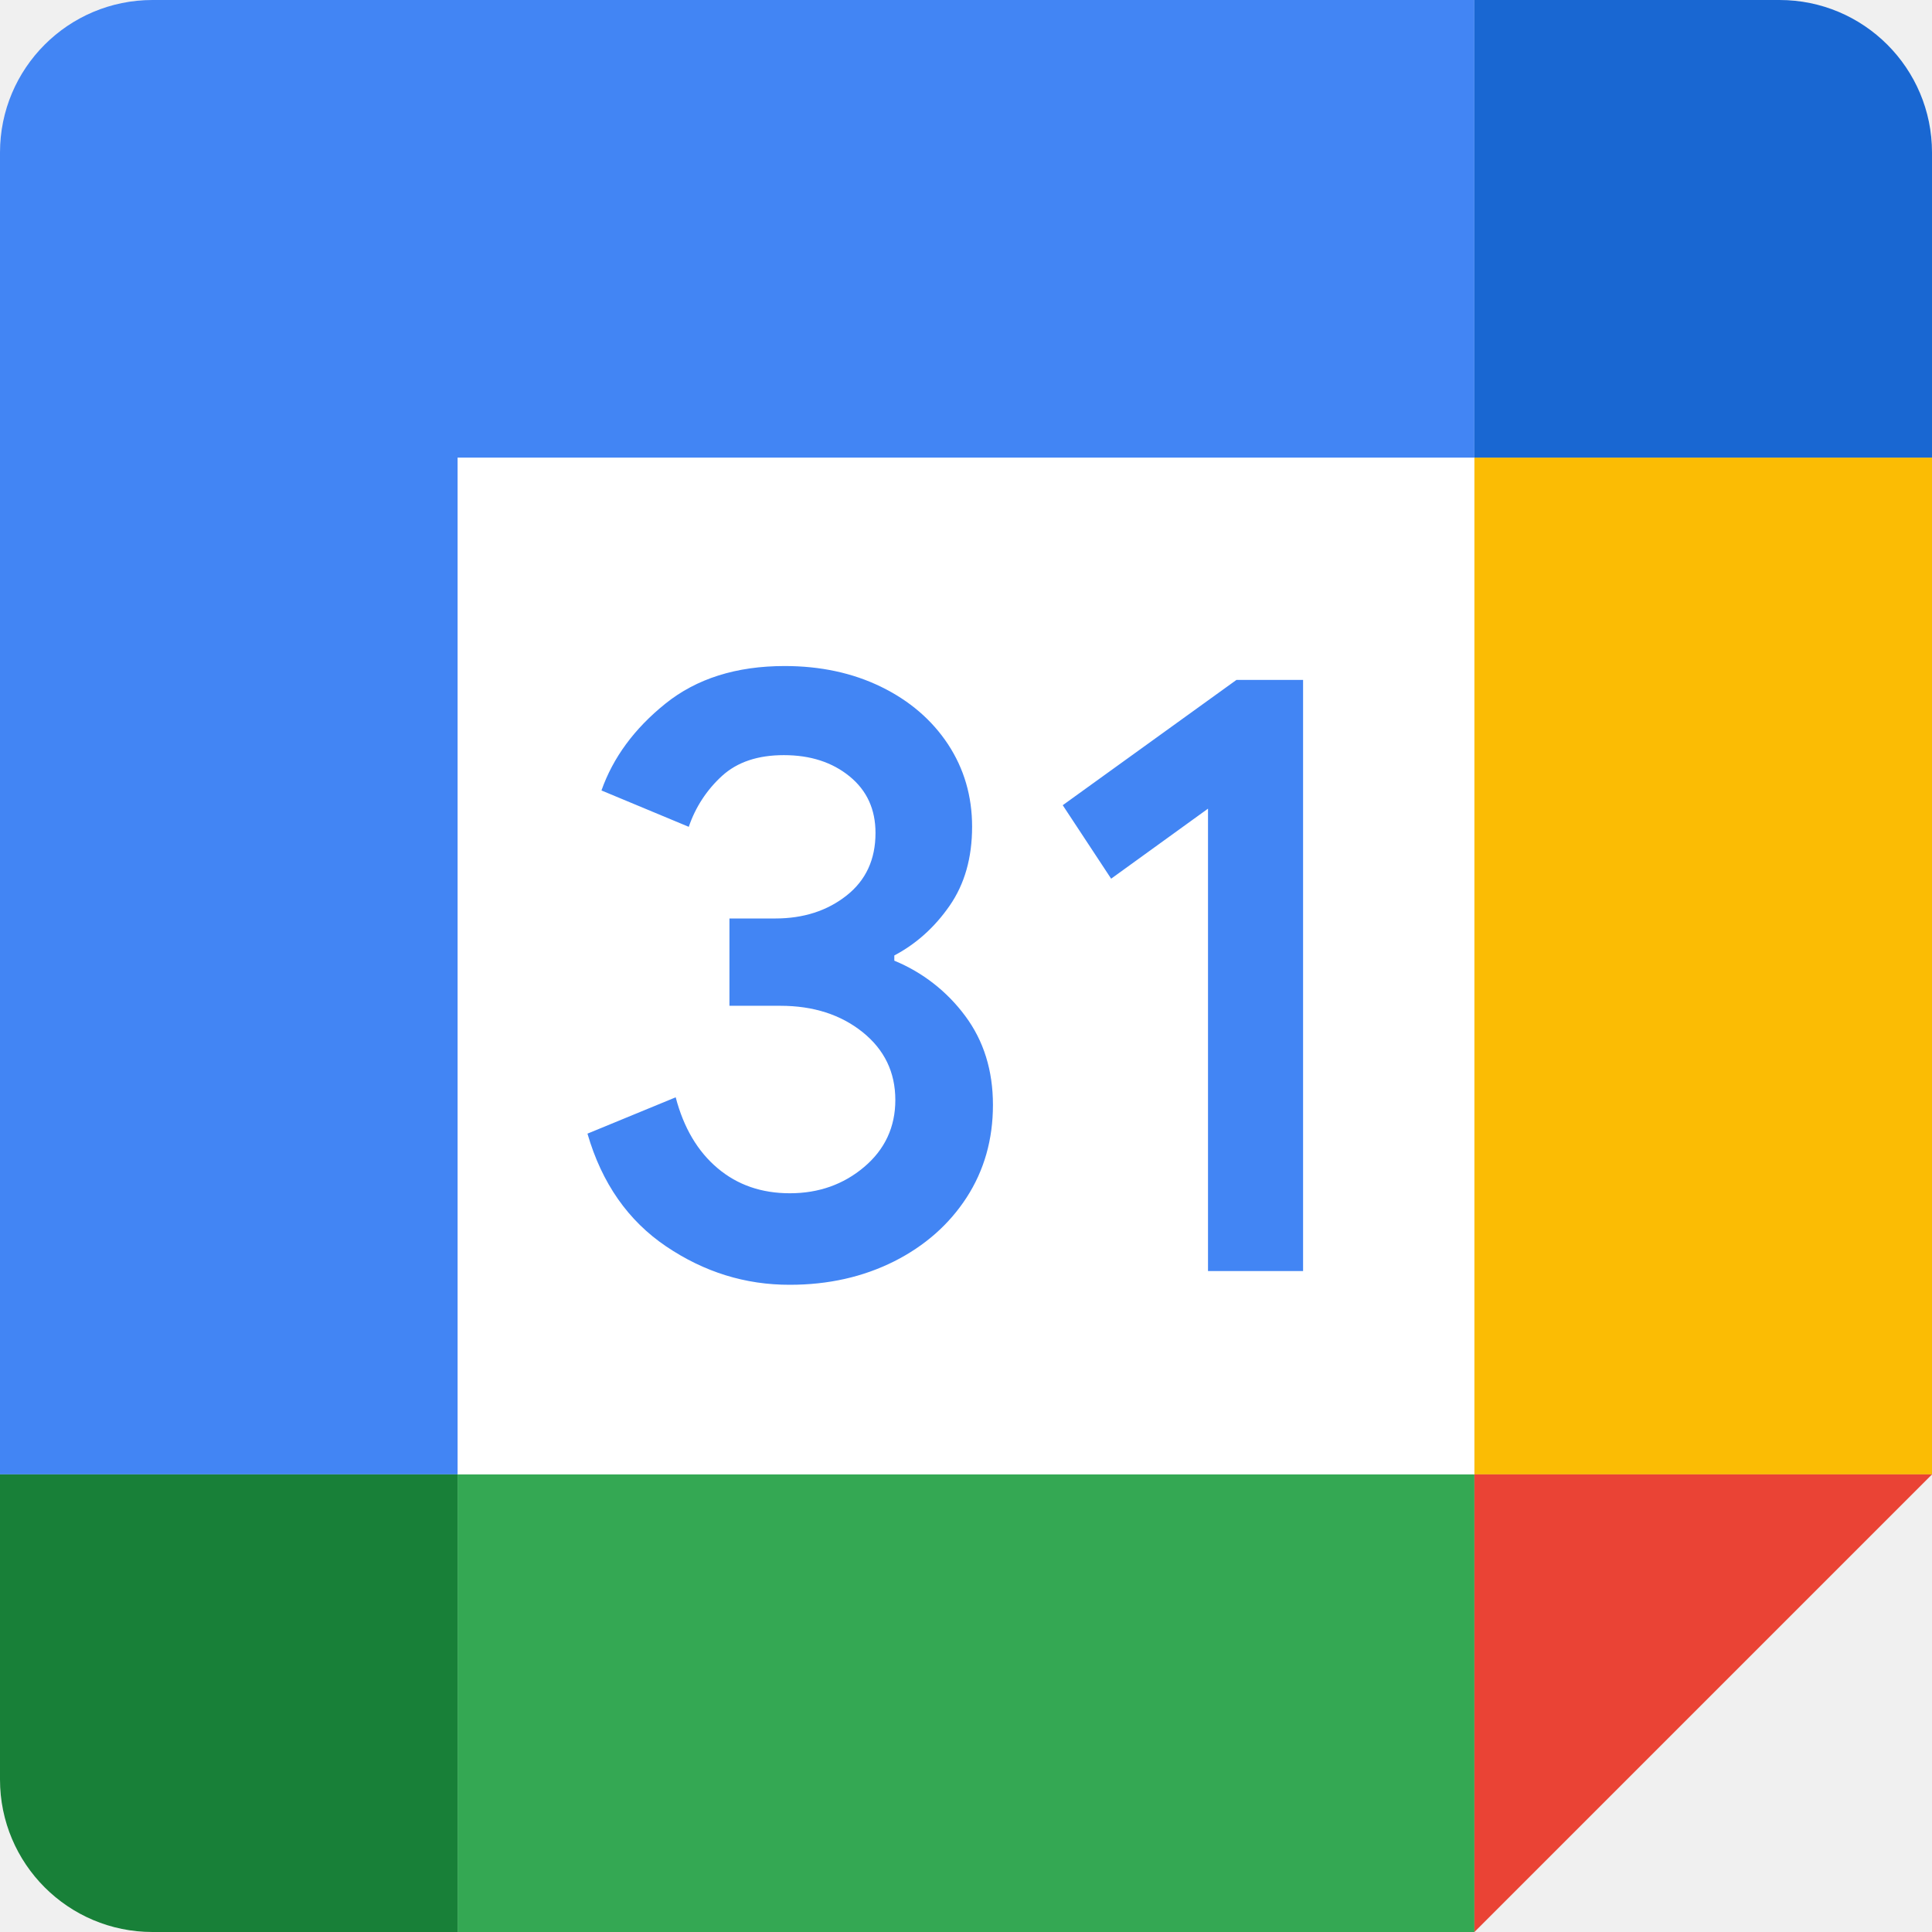
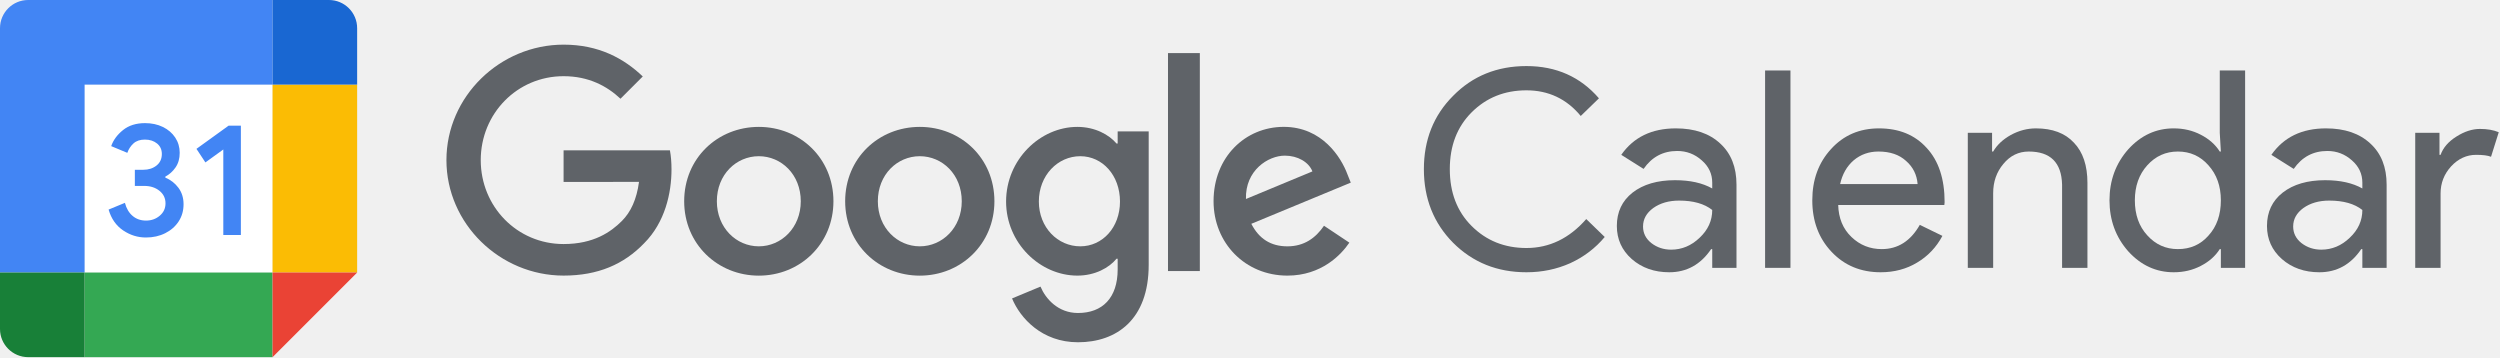
- <svg xmlns="http://www.w3.org/2000/svg" width="57" height="57" viewBox="0 0 57 57" fill="none">
-   <path d="M43.5 13.5H13.5V43.5H43.5V13.5Z" fill="white" />
-   <path d="M19.654 36.773C18.532 36.015 17.756 34.909 17.332 33.446L19.935 32.374C20.171 33.274 20.584 33.971 21.172 34.466C21.758 34.961 22.47 35.205 23.302 35.205C24.154 35.205 24.885 34.946 25.496 34.429C26.108 33.911 26.415 33.251 26.415 32.453C26.415 31.635 26.093 30.968 25.448 30.45C24.802 29.933 23.992 29.674 23.025 29.674H21.521V27.098H22.871C23.704 27.098 24.405 26.872 24.975 26.422C25.545 25.973 25.83 25.358 25.83 24.574C25.83 23.876 25.575 23.321 25.065 22.905C24.555 22.489 23.91 22.279 23.126 22.279C22.361 22.279 21.754 22.481 21.304 22.89C20.854 23.3 20.516 23.817 20.321 24.394L17.745 23.321C18.086 22.354 18.712 21.499 19.631 20.76C20.55 20.021 21.724 19.65 23.149 19.65C24.203 19.65 25.151 19.852 25.991 20.261C26.831 20.67 27.491 21.236 27.968 21.956C28.444 22.68 28.68 23.49 28.68 24.39C28.68 25.309 28.459 26.085 28.016 26.723C27.574 27.36 27.03 27.848 26.385 28.189V28.343C27.218 28.686 27.941 29.25 28.477 29.974C29.021 30.705 29.295 31.579 29.295 32.599C29.295 33.619 29.036 34.53 28.519 35.329C28.001 36.127 27.285 36.758 26.378 37.215C25.466 37.672 24.442 37.905 23.306 37.905C21.99 37.909 20.775 37.53 19.654 36.773ZM35.64 23.858L32.782 25.924L31.354 23.756L36.48 20.059H38.445V37.5H35.64V23.858Z" fill="#4285F4" />
-   <path d="M43.5 43.5H13.5V57H43.5V43.5Z" fill="#34A853" />
-   <path d="M43.5 0H4.5C2.014 0 0 2.014 0 4.5V43.5H13.5V13.5H43.5V0Z" fill="#4285F4" />
-   <path d="M0 43.5V52.5C0 54.986 2.014 57 4.5 57H13.5V43.5H0Z" fill="#188038" />
-   <path d="M57 13.5H43.5V43.5H57V13.5Z" fill="#FBBC04" />
-   <path d="M57 13.5V4.5C57 2.014 54.986 0 52.5 0H43.5V13.5H57Z" fill="#1967D2" />
-   <path d="M43.5 57L57 43.5H43.5V57Z" fill="#EA4335" />
+ <svg xmlns="http://www.w3.org/2000/svg" width="168" height="24" viewBox="0 0 168 24" fill="none">
+   <path d="M18.316 5.684H5.684V18.316H18.316V5.684Z" fill="white" />
+   <path d="M8.275 15.483C7.803 15.164 7.476 14.698 7.298 14.083L8.394 13.631C8.493 14.01 8.667 14.304 8.915 14.512C9.161 14.72 9.461 14.823 9.812 14.823C10.17 14.823 10.478 14.714 10.735 14.496C10.993 14.278 11.122 14.001 11.122 13.664C11.122 13.32 10.986 13.039 10.715 12.821C10.443 12.603 10.102 12.494 9.695 12.494H9.062V11.409H9.63C9.98 11.409 10.276 11.315 10.516 11.125C10.756 10.936 10.876 10.677 10.876 10.347C10.876 10.053 10.768 9.819 10.554 9.644C10.339 9.469 10.067 9.38 9.737 9.38C9.415 9.38 9.159 9.466 8.97 9.638C8.781 9.81 8.638 10.028 8.556 10.271L7.472 9.819C7.615 9.412 7.879 9.052 8.266 8.741C8.653 8.43 9.147 8.274 9.747 8.274C10.191 8.274 10.59 8.359 10.944 8.531C11.297 8.703 11.575 8.942 11.776 9.245C11.976 9.549 12.076 9.891 12.076 10.27C12.076 10.656 11.983 10.983 11.796 11.252C11.61 11.52 11.381 11.725 11.109 11.869V11.934C11.46 12.078 11.765 12.316 11.991 12.62C12.22 12.928 12.335 13.296 12.335 13.726C12.335 14.155 12.226 14.539 12.008 14.875C11.79 15.212 11.488 15.477 11.106 15.669C10.723 15.862 10.291 15.96 9.813 15.96C9.259 15.962 8.747 15.802 8.275 15.483ZM15.006 10.045L13.803 10.915L13.202 10.003L15.36 8.446H16.187V15.79H15.006V10.045Z" fill="#4285F4" />
+   <path d="M18.316 18.316H5.684V24H18.316V18.316Z" fill="#34A853" />
+   <path d="M18.316 0H1.895C0.848 0 0 0.848 0 1.895V18.316H5.684V5.684H18.316V0Z" fill="#4285F4" />
+   <path d="M0 18.316V22.105C0 23.152 0.848 24 1.895 24H5.684V18.316H0Z" fill="#188038" />
+   <path d="M24 5.684H18.316V18.316H24V5.684Z" fill="#FBBC04" />
+   <path d="M24 5.684V1.895C24 0.848 23.152 0 22.105 0H18.316V5.684H24Z" fill="#1967D2" />
+   <path d="M18.316 24L24 18.316H18.316V24Z" fill="#EA4335" />
+   <path d="M53.812 13.525C53.812 11.727 52.507 10.497 50.992 10.497C49.478 10.497 48.173 11.727 48.173 13.525C48.173 15.305 49.478 16.553 50.992 16.553C52.507 16.553 53.812 15.303 53.812 13.525ZM56.007 13.525C56.007 16.402 53.755 18.523 50.992 18.523C48.229 18.523 45.977 16.402 45.977 13.525C45.977 10.627 48.229 8.527 50.992 8.527C53.755 8.527 56.007 10.627 56.007 13.525Z" fill="#5F6368" />
+   <path d="M64.63 13.525C64.63 11.727 63.325 10.497 61.81 10.497C60.296 10.497 58.991 11.727 58.991 13.525C58.991 15.305 60.296 16.553 61.81 16.553C63.325 16.553 64.63 15.303 64.63 13.525ZM66.825 13.525C66.825 16.402 64.573 18.523 61.81 18.523C59.047 18.523 56.795 16.402 56.795 13.525C56.795 10.63 59.047 8.527 61.81 8.527C64.573 8.527 66.825 10.627 66.825 13.525Z" fill="#5F6368" />
+   <path d="M75.263 13.543C75.263 11.783 74.089 10.497 72.594 10.497C71.08 10.497 69.811 11.783 69.811 13.543C69.811 15.285 71.08 16.553 72.594 16.553C74.089 16.553 75.263 15.285 75.263 13.543ZM77.192 8.829V17.802C77.192 21.493 75.015 23 72.441 23C70.018 23 68.56 21.38 68.01 20.055L69.921 19.26C70.262 20.073 71.096 21.033 72.439 21.033C74.086 21.033 75.107 20.017 75.107 18.104V17.385H75.031C74.539 17.991 73.593 18.521 72.398 18.521C69.899 18.521 67.609 16.344 67.609 13.543C67.609 10.722 69.899 8.527 72.398 8.527C73.591 8.527 74.537 9.057 75.031 9.645H75.107V8.832H77.192V8.829Z" fill="#5F6368" />
+   <path d="M80.629 3.568H78.489V18.215H80.629V3.568Z" fill="#5F6368" />
+   <path d="M83.728 13.372L88.195 11.518C87.95 10.894 87.211 10.459 86.341 10.459C85.225 10.459 83.672 11.443 83.728 13.372ZM88.973 15.17L90.677 16.306C90.127 17.119 88.802 18.521 86.512 18.521C83.672 18.521 81.551 16.326 81.551 13.523C81.551 10.551 83.69 8.525 86.266 8.525C88.86 8.525 90.129 10.589 90.544 11.705L90.772 12.273L84.089 15.04C84.601 16.042 85.396 16.554 86.512 16.554C87.63 16.554 88.405 16.004 88.973 15.17Z" fill="#5F6368" />
+   <path d="M37.873 12.225V10.104H45.019C45.089 10.474 45.125 10.911 45.125 11.384C45.125 12.975 44.69 14.942 43.288 16.344C41.925 17.763 40.183 18.52 37.875 18.52C33.597 18.52 30 15.037 30 10.76C30 6.484 33.597 3 37.875 3C40.241 3 41.927 3.928 43.194 5.138L41.697 6.635C40.789 5.783 39.558 5.12 37.873 5.12C34.749 5.12 32.306 7.637 32.306 10.76C32.306 13.883 34.749 16.4 37.873 16.4C39.899 16.4 41.053 15.587 41.792 14.848C42.391 14.248 42.786 13.392 42.941 12.223L37.873 12.225Z" fill="#5F6368" />
+   <path d="M102.577 18.296C100.613 18.296 98.971 17.636 97.649 16.314C96.34 14.993 95.685 13.344 95.685 11.368C95.685 9.392 96.34 7.75 97.649 6.441C98.958 5.107 100.601 4.44 102.577 4.44C104.577 4.44 106.201 5.162 107.449 6.607L106.226 7.793C105.275 6.644 104.059 6.07 102.577 6.07C101.107 6.07 99.878 6.564 98.89 7.552C97.915 8.528 97.427 9.8 97.427 11.368C97.427 12.937 97.915 14.209 98.89 15.184C99.878 16.172 101.107 16.666 102.577 16.666C104.12 16.666 105.46 16.018 106.596 14.721L107.838 15.925C107.208 16.679 106.436 17.265 105.522 17.685C104.608 18.093 103.626 18.296 102.577 18.296Z" fill="#5F6368" />
+   <path d="M110.412 15.221C110.412 15.666 110.597 16.036 110.968 16.333C111.351 16.629 111.795 16.777 112.302 16.777C113.018 16.777 113.654 16.512 114.21 15.981C114.778 15.45 115.062 14.826 115.062 14.11C114.531 13.69 113.79 13.48 112.839 13.48C112.147 13.48 111.567 13.647 111.098 13.98C110.641 14.314 110.412 14.727 110.412 15.221ZM112.617 8.627C113.876 8.627 114.871 8.966 115.599 9.645C116.328 10.312 116.692 11.232 116.692 12.406V18H115.062V16.74H114.988C114.284 17.778 113.345 18.296 112.172 18.296C111.172 18.296 110.332 18 109.653 17.407C108.986 16.814 108.652 16.073 108.652 15.184C108.652 14.246 109.004 13.498 109.708 12.943C110.425 12.387 111.376 12.109 112.561 12.109C113.574 12.109 114.407 12.294 115.062 12.665V12.276C115.062 11.683 114.827 11.183 114.358 10.775C113.889 10.355 113.339 10.146 112.709 10.146C111.758 10.146 111.005 10.547 110.449 11.35L108.949 10.405C109.776 9.219 110.999 8.627 112.617 8.627Z" fill="#5F6368" />
+   <path d="M120.319 4.736V18H118.614V4.736H120.319Z" fill="#5F6368" />
+   <path d="M126.38 18.296C125.046 18.296 123.947 17.84 123.083 16.926C122.218 16.012 121.786 14.857 121.786 13.461C121.786 12.078 122.206 10.93 123.046 10.016C123.886 9.09 124.96 8.627 126.269 8.627C127.615 8.627 128.683 9.065 129.474 9.942C130.277 10.806 130.678 12.023 130.678 13.591L130.659 13.776H123.527C123.552 14.666 123.848 15.382 124.417 15.925C124.985 16.469 125.664 16.74 126.454 16.74C127.541 16.74 128.393 16.197 129.011 15.11L130.53 15.851C130.122 16.617 129.554 17.216 128.825 17.648C128.109 18.08 127.294 18.296 126.38 18.296ZM123.657 12.368H128.863C128.813 11.739 128.554 11.22 128.084 10.812C127.628 10.393 127.01 10.183 126.232 10.183C125.59 10.183 125.034 10.38 124.565 10.775C124.108 11.171 123.805 11.702 123.657 12.368Z" fill="#5F6368" />
+   <path d="M132.236 8.923H133.867V10.183H133.941C134.2 9.738 134.595 9.368 135.126 9.071C135.67 8.775 136.232 8.627 136.812 8.627C137.924 8.627 138.776 8.948 139.368 9.59C139.974 10.22 140.276 11.121 140.276 12.294V18H138.572V12.406C138.535 10.924 137.788 10.183 136.33 10.183C135.651 10.183 135.083 10.46 134.626 11.016C134.169 11.56 133.941 12.214 133.941 12.98V18H132.236V8.923Z" fill="#5F6368" />
+   <path d="M146.352 16.74C147.192 16.74 147.877 16.438 148.408 15.833C148.964 15.227 149.242 14.437 149.242 13.461C149.242 12.511 148.964 11.726 148.408 11.109C147.865 10.491 147.18 10.183 146.352 10.183C145.537 10.183 144.852 10.491 144.296 11.109C143.74 11.726 143.462 12.511 143.462 13.461C143.462 14.425 143.74 15.209 144.296 15.814C144.852 16.432 145.537 16.74 146.352 16.74ZM146.074 18.296C144.889 18.296 143.87 17.827 143.018 16.889C142.178 15.938 141.758 14.795 141.758 13.461C141.758 12.128 142.178 10.985 143.018 10.034C143.87 9.096 144.889 8.627 146.074 8.627C146.741 8.627 147.346 8.769 147.89 9.053C148.445 9.337 148.871 9.713 149.168 10.183H149.242L149.168 8.923V4.736H150.872V18H149.242V16.74H149.168C148.871 17.21 148.445 17.586 147.89 17.87C147.346 18.154 146.741 18.296 146.074 18.296Z" fill="#5F6368" />
+   <path d="M154.101 15.221C154.101 15.666 154.286 16.036 154.656 16.333C155.039 16.629 155.484 16.777 155.99 16.777C156.707 16.777 157.343 16.512 157.898 15.981C158.466 15.45 158.75 14.826 158.75 14.11C158.219 13.69 157.478 13.48 156.527 13.48C155.836 13.48 155.255 13.647 154.786 13.98C154.329 14.314 154.101 14.727 154.101 15.221ZM156.305 8.627C157.565 8.627 158.559 8.966 159.288 9.645C160.016 10.312 160.381 11.232 160.381 12.406V18H158.75V16.74H158.676C157.972 17.778 157.034 18.296 155.861 18.296C154.86 18.296 154.02 18 153.341 17.407C152.674 16.814 152.341 16.073 152.341 15.184C152.341 14.246 152.693 13.498 153.397 12.943C154.113 12.387 155.064 12.109 156.25 12.109C157.262 12.109 158.096 12.294 158.75 12.665V12.276C158.75 11.683 158.516 11.183 158.047 10.775C157.577 10.355 157.028 10.146 156.398 10.146C155.447 10.146 154.694 10.547 154.138 11.35L152.637 10.405C153.465 9.219 154.687 8.627 156.305 8.627Z" fill="#5F6368" />
+   <path d="M164.007 18H162.303V8.923H163.933V10.405H164.007C164.18 9.923 164.532 9.516 165.063 9.182C165.606 8.836 166.137 8.664 166.656 8.664C167.15 8.664 167.57 8.738 167.916 8.886L167.397 10.535C167.187 10.448 166.854 10.405 166.397 10.405C165.755 10.405 165.193 10.664 164.711 11.183C164.242 11.702 164.007 12.307 164.007 12.998V18Z" fill="#5F6368" />
</svg>
